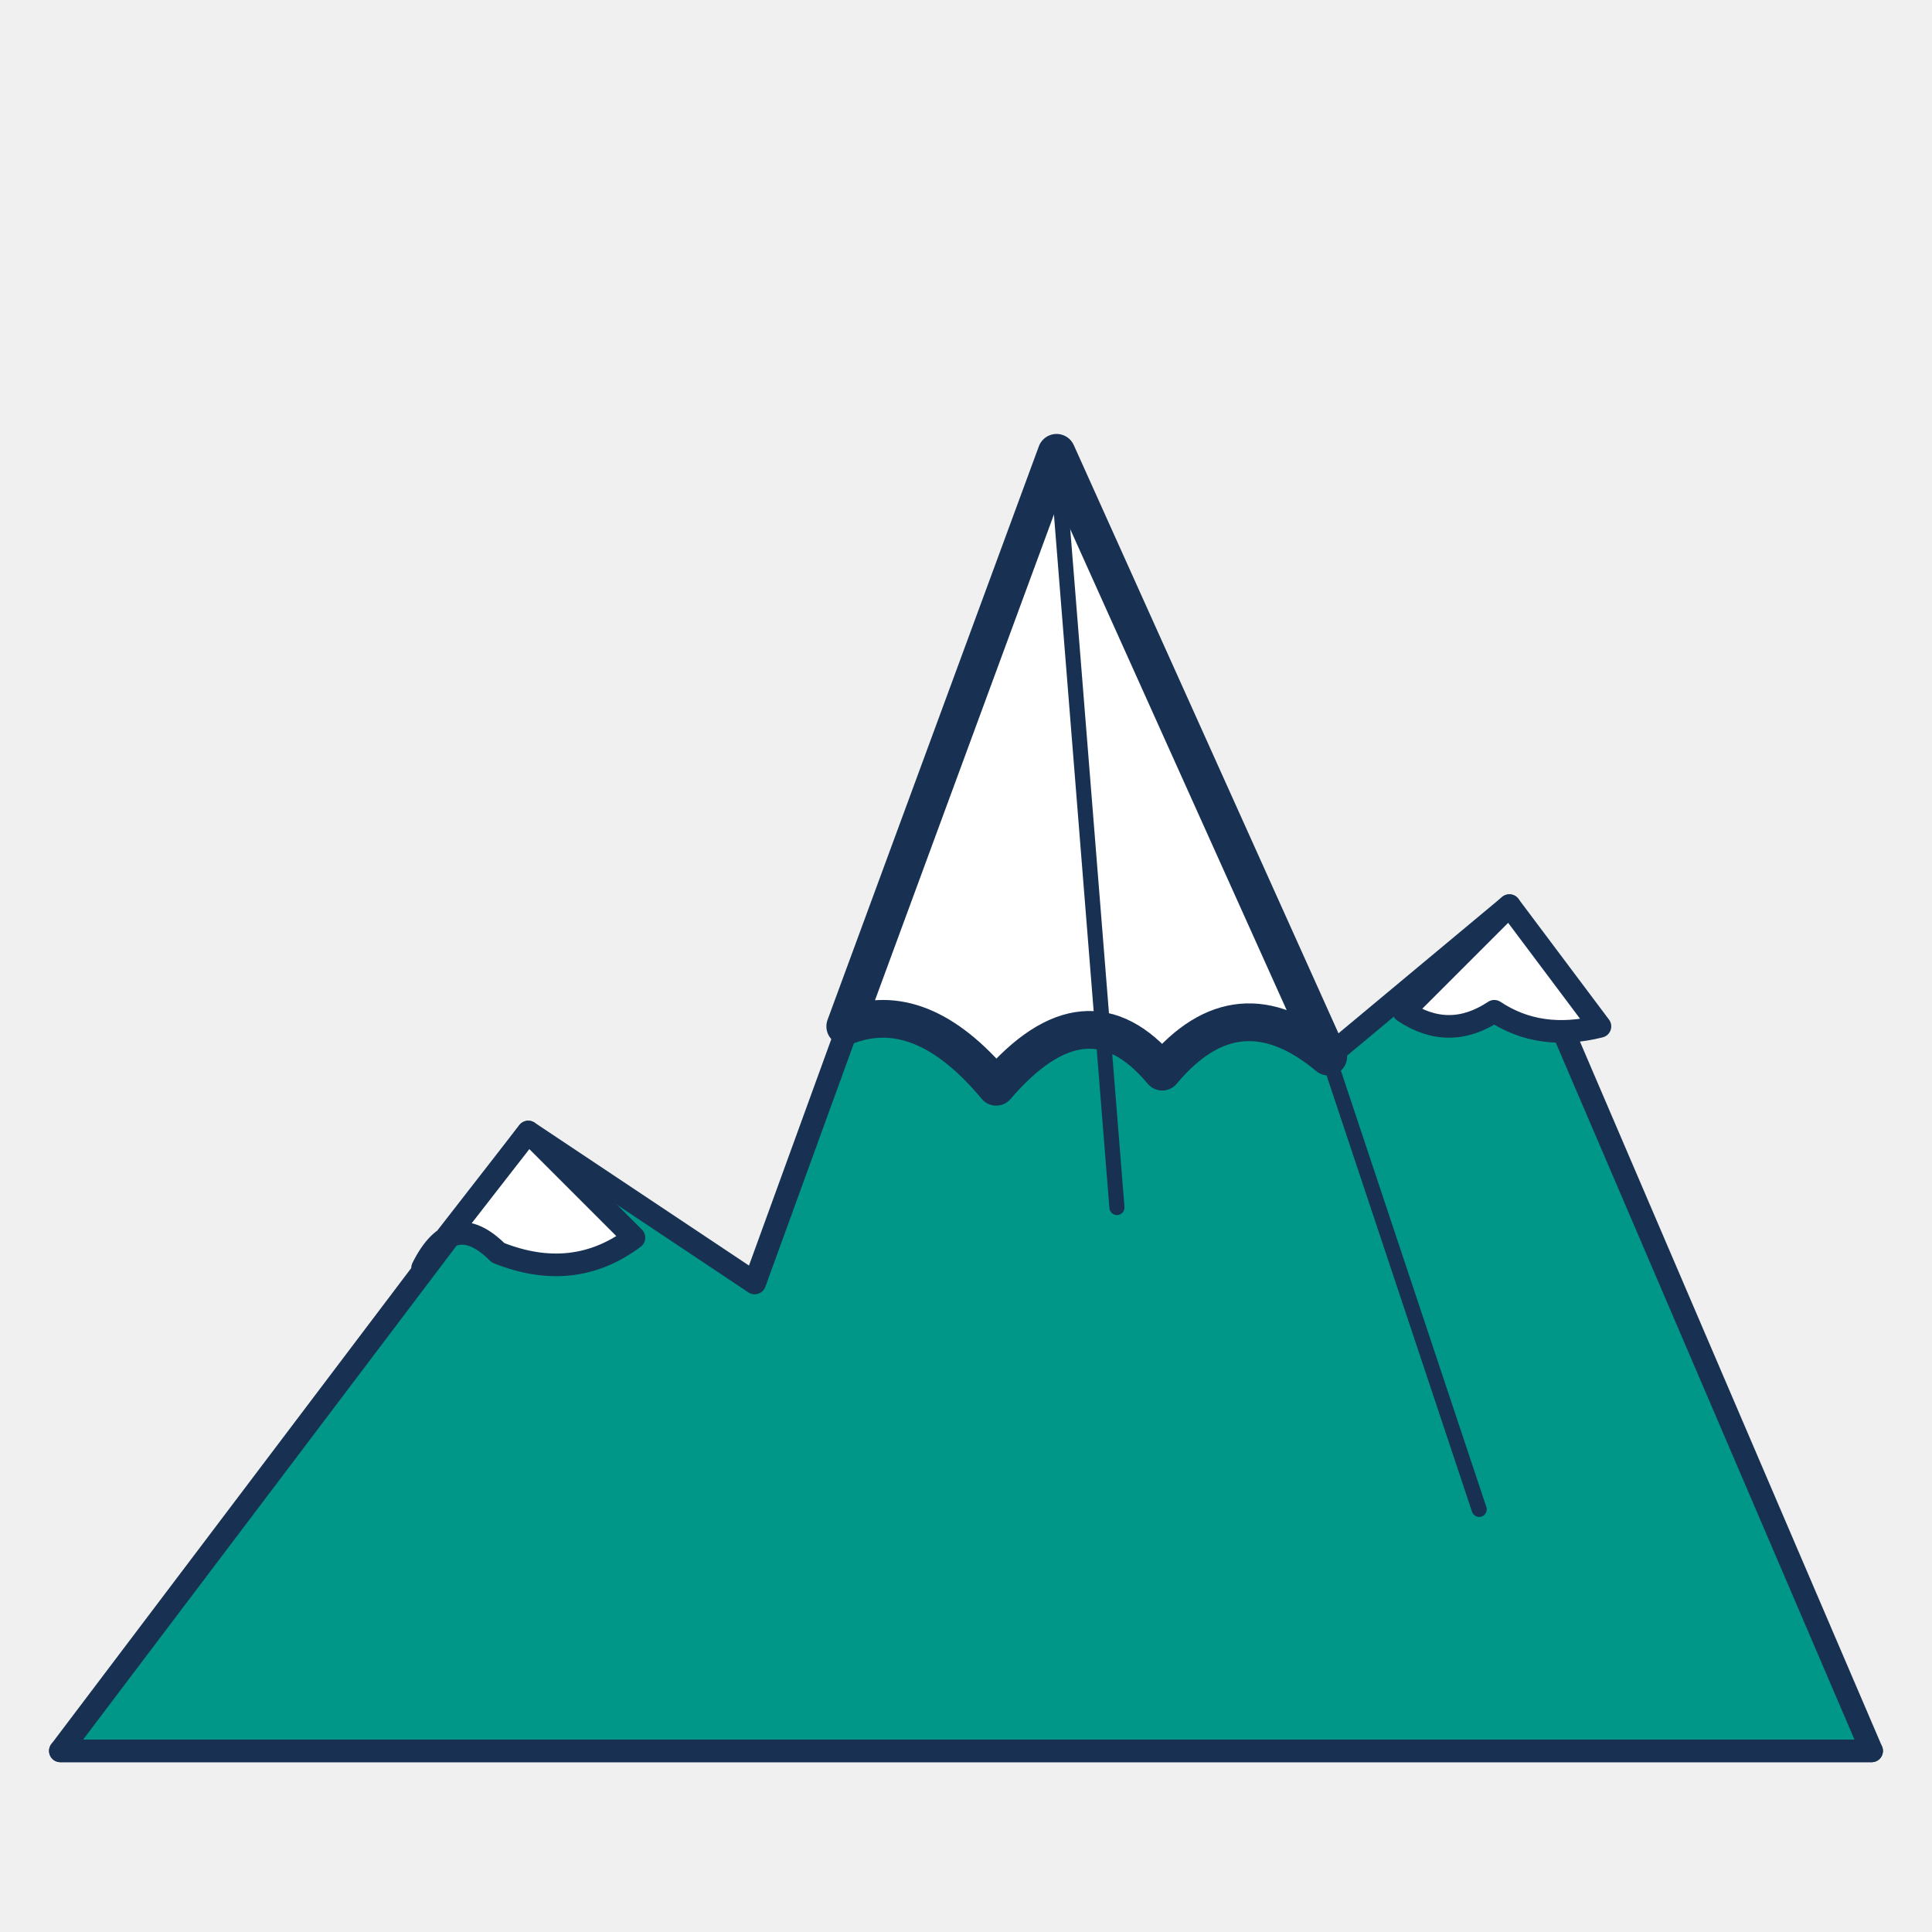
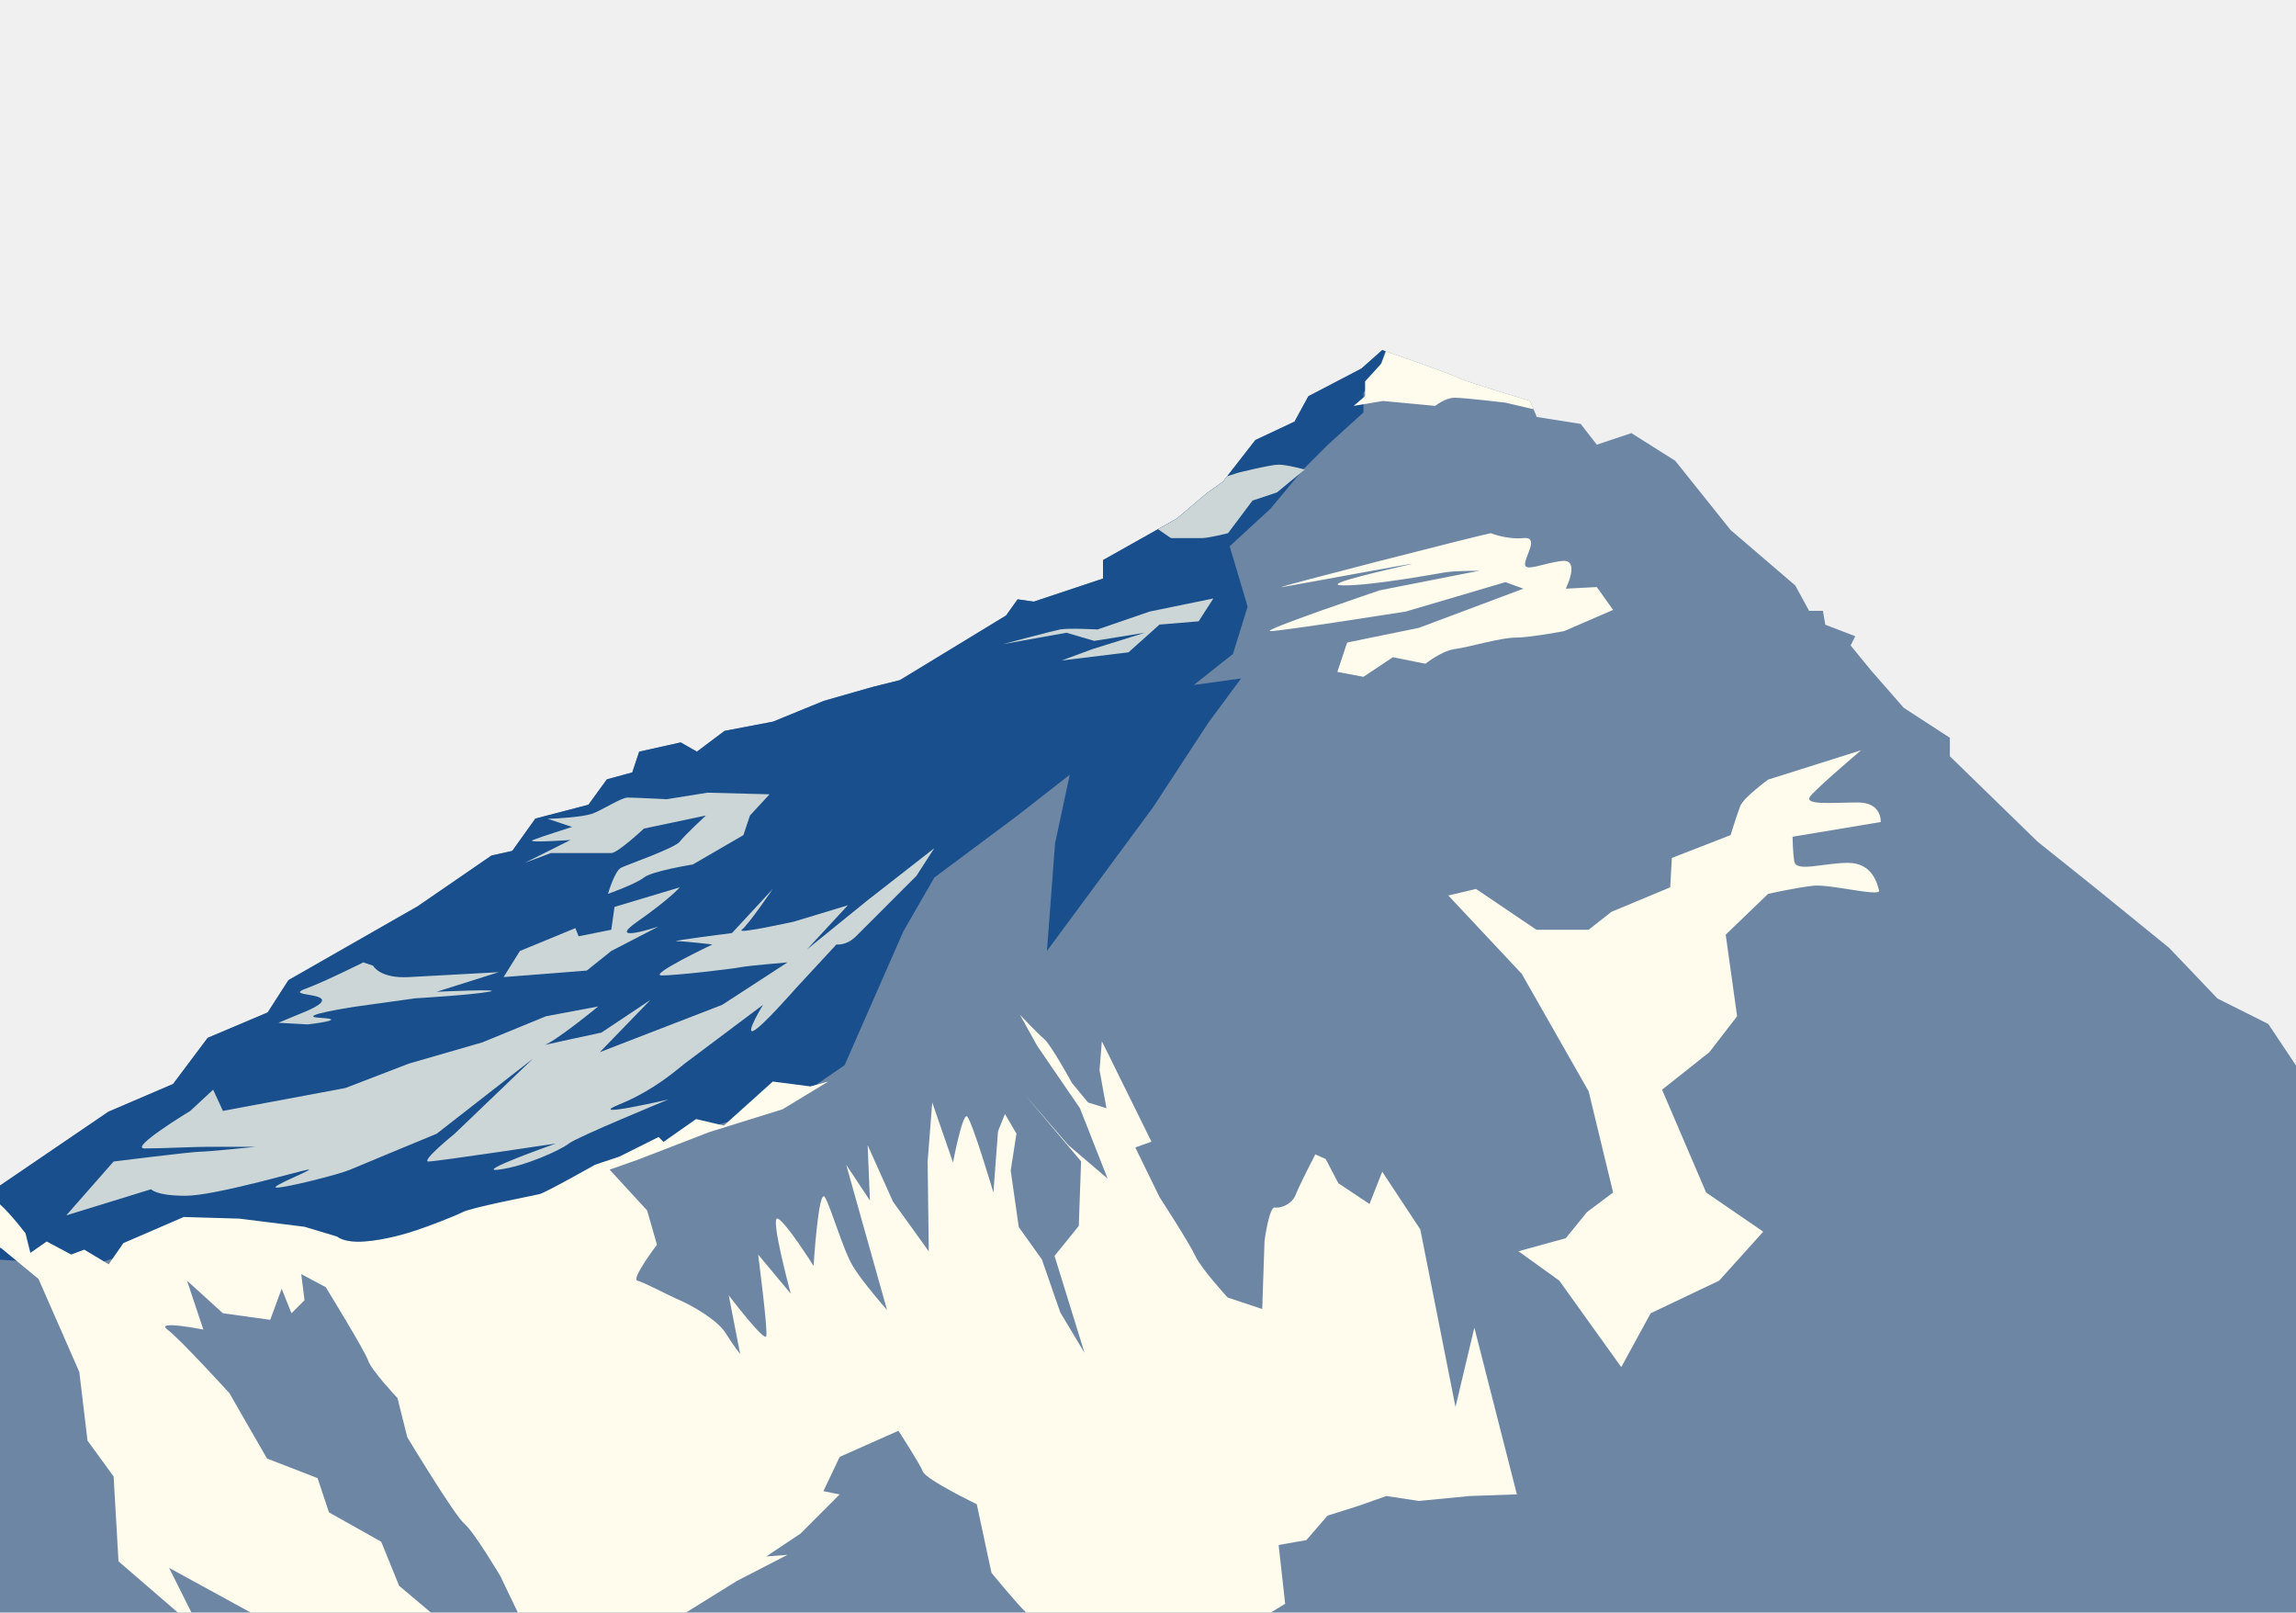
- <svg xmlns="http://www.w3.org/2000/svg" viewBox="0 0 256 256" width="256" height="256">
-   <g fill="#009688" stroke="#183153" stroke-width="3" stroke-linecap="round" stroke-linejoin="round">
-     <path d="M8 232L70 150L100 170L140 60L176 140L200 120L248 232Z" />
-   </g>
-   <g fill="#FFFFFF" stroke="#183153" stroke-width="5" stroke-linecap="round" stroke-linejoin="round">
-     <path d="M140 60L176 140Q164 130 154 142Q144 130 132 144Q122 132 112 136Z" />
-   </g>
-   <g fill="#FFFFFF" stroke="#183153" stroke-width="3" stroke-linecap="round" stroke-linejoin="round">
-     <path d="M70 150L84 164Q76 170 66 166Q60 160 56 168Z" />
-   </g>
-   <g fill="#FFFFFF" stroke="#183153" stroke-width="3" stroke-linecap="round" stroke-linejoin="round">
-     <path d="M200 120L212 136Q204 138 198 134Q192 138 186 134Z" />
-   </g>
-   <g fill="none" stroke="#183153" stroke-width="2" stroke-linecap="round" stroke-linejoin="round">
-     <path d="M140 60L148 160M176 140L196 200" />
-   </g>
-   <g fill="none" stroke="#183153" stroke-width="3" stroke-linecap="round" stroke-linejoin="round">
-     <path d="M8 232H248" />
+ <svg xmlns="http://www.w3.org/2000/svg" width="800" height="561.753" id="svg10408" version="1.1" viewBox="0 0 800 561.753">
+   <defs id="defs10410" />
+   <g id="layer1" transform="translate(-537.4224,-165.5752)">
+     <g transform="matrix(0.4020101,0,0,0.4020101,1647.544,2852.202)" id="g9181">
+       <path style="fill:#6d86a4;fill-opacity:1;stroke:none" d="m -2761.428,-5655.638 94,-64 56,-24 30,-40 52,-22 18,-28 112,-64 64,-44 18,-4 20,-28 46,-12 16,-22 22,-6 6,-18 36,-8 14,8 24,-18 42,-8 44,-18 42,-12 24,-6 92,-56 10,-14 14,2 48,-16 12,-4 0,-16 64,-36 26,-22 14,-10 28,-36 34,-16 12,-22 46,-24 18,-16 c 0,0 58,20 66,24 8,4 62,20 62,20 l 6,14 38,6 14,18 30,-10 38,24 48,60 56,48 12,22 12,0 2,12 26,10 -4,8 18,22 28,32 40,26 0,16 76,74 50,40 64,52 42,44 44,22 24,36 0,474 -1990,0 z" id="path9185" />
+       <path style="fill:#184f8c;fill-opacity:1;stroke:none" d="m -1563.428,-6379.625 -18,16 -46,24 -12,22 -34,16 -28,36 -14,10 -26,22 -64,36 0,16 -12,4 -48,16 -14,-2 -10,14 -92,56 -24,6 -42,12 -44,18 -42,8 -24,18 -14,-8 -36,8 -6,18 -22,6 -16,22 -46,12 -20,28 -18,4 -64,44 -112,64 -18,28 -52,22 -30,40 -56,24 -94,64 0,64.25 c 19.663,1.163 76,5.75 76,5.75 l 78,-24 119.812,18 79.219,-11.312 154.125,-59.375 117.406,-46.688 57.969,-16.969 49.5,-33.937 50.906,-115.969 26.875,-46.656 72.125,-53.75 45.25,-35.344 -12.719,59.375 -7.062,93.344 91.906,-124.438 48.094,-73.531 28.281,-38.188 -41,5.656 33.938,-26.875 12.719,-41.031 -15.562,-52.312 35.375,-32.531 28.281,-33.938 21.188,-21.219 31.125,-28.281 0,-16.969 12.719,-18.375 6.156,-17.781 c -0.552,-0.191 -2.625,-0.906 -2.625,-0.906 z" id="path9187" />
+       <path style="fill:#fffced;fill-opacity:1;stroke:none" d="m -1560.116,-6378.469 -4,10.438 -14.156,15.562 0,12.75 -9.875,8.469 25.438,-4.25 45.25,4.25 c 0,0 8.483,-7.062 16.969,-7.062 8.485,0 43.844,4.25 43.844,4.25 l 24.062,5.656 0.156,-0.219 -3,-7 c 0,0 -54,-16 -62,-20 -7.278,-3.639 -53.968,-19.828 -62.688,-22.844 z" id="path9189" />
+       <path style="fill:#ccd6d7;fill-opacity:1;stroke:none" d="m -1653.209,-6280.344 c -7.071,0 -35.375,7.094 -35.375,7.094 0,0 -3.785,1.304 -9.219,2.969 l -3.625,4.656 -14,10 -26,22 -16.375,9.219 11.25,7.719 26.875,0 c 5.657,0 22.625,-4.25 22.625,-4.25 l 21.219,-28.281 21.219,-7.062 24.031,-19.813 c 0,0 -15.554,-4.25 -22.625,-4.25 z" id="path9191" />
+       <path style="fill:#ccd6d7;fill-opacity:1;stroke:none" d="m -1709.784,-6164.37 -55.154,11.314 -45.255,15.556 c 0,0 -25.456,-1.414 -32.527,0 -7.071,1.414 -49.497,12.728 -49.497,12.728 l 55.154,-9.899 24.042,7.071 43.841,-7.071 -45.255,14.142 -26.87,9.899 57.983,-7.071 26.87,-24.042 33.941,-2.829 z" id="path9193" />
+       <path style="fill:#ccd6d7;fill-opacity:1;stroke:none" d="m -2286.783,-5973.451 c 5.657,0 29.698,-1.414 38.184,-4.243 8.485,-2.828 25.456,-14.142 31.113,-14.142 5.657,0 33.941,1.414 33.941,1.414 l 35.355,-5.657 53.74,1.414 -16.971,18.385 -5.657,16.971 -43.841,25.456 c 0,0 -35.355,5.657 -42.426,11.314 -7.071,5.657 -31.113,14.142 -31.113,14.142 0,0 5.657,-19.799 11.314,-22.627 5.657,-2.828 46.669,-16.971 50.912,-22.627 4.243,-5.657 22.627,-22.627 22.627,-22.627 l -53.74,11.314 c 0,0 -22.627,21.213 -28.284,21.213 -5.657,0 -52.326,0 -52.326,0 l -22.627,8.485 39.598,-19.799 c 0,0 -39.598,2.828 -32.527,0 7.071,-2.829 33.941,-11.314 33.941,-11.314 z" id="path9195" />
+       <path style="fill:#ccd6d7;fill-opacity:1;stroke:none" d="m -2503.158,-5803.745 c 7.071,-2.828 25.456,-9.899 19.799,-14.142 -5.657,-4.243 -28.284,-2.828 -12.728,-8.485 15.556,-5.657 49.497,-22.627 49.497,-22.627 l 8.485,2.828 c 0,0 5.657,11.314 31.113,9.899 25.456,-1.414 77.782,-4.243 77.782,-4.243 l -53.74,16.971 c 0,0 60.811,-2.828 45.255,0 -15.556,2.829 -63.64,5.657 -63.64,5.657 l -50.912,7.071 c 0,0 -56.569,8.485 -31.113,9.899 25.456,1.414 -11.314,5.657 -11.314,5.657 l -25.456,-1.414 z" id="path9197" />
+       <path style="fill:#ccd6d7;fill-opacity:1;stroke:none" d="m -2262.742,-5878.699 -48.083,19.799 -14.142,22.627 72.125,-5.657 21.213,-16.971 41.012,-21.213 c 0,0 -46.669,15.556 -18.385,-4.243 28.284,-19.799 36.77,-29.698 36.77,-29.698 l -56.569,16.971 -2.828,19.799 -28.284,5.657 z" id="path9199" />
+       <path style="fill:#ccd6d7;fill-opacity:1;stroke:none" d="m -2091.622,-5912.64 -35.355,38.184 c 0,0 -55.154,7.071 -48.083,7.071 7.071,0 31.113,2.828 31.113,2.828 0,0 -56.569,26.87 -43.841,26.87 12.728,0 60.811,-5.657 67.882,-7.071 7.071,-1.414 41.012,-4.243 41.012,-4.243 l -56.569,36.77 -106.066,41.012 43.841,-45.255 -42.426,28.284 c 0,0 -59.397,12.728 -50.912,11.314 8.485,-1.414 48.083,-33.941 48.083,-33.941 l -45.255,8.485 -55.154,22.627 -63.64,18.385 -55.154,21.213 -106.066,19.799 -8.485,-18.385 -19.799,18.385 c 0,0 -53.74,32.527 -39.598,32.527 14.142,0 43.841,-1.414 53.74,-1.414 9.899,0 42.426,0 42.426,0 0,0 -41.012,4.243 -48.083,4.243 -7.071,0 -74.953,8.485 -74.953,8.485 l -41.012,46.669 73.539,-22.627 c 0,0 4.243,5.657 29.698,5.657 25.456,0 97.581,-21.213 106.066,-22.627 8.485,-1.414 -35.355,15.556 -26.87,15.556 8.485,0 53.74,-11.314 63.64,-15.556 9.899,-4.243 74.953,-31.113 74.953,-31.113 l 83.439,-65.054 -67.882,65.054 c 0,0 -29.698,24.042 -22.627,24.042 7.071,0 110.309,-15.556 110.309,-15.556 0,0 -72.125,25.456 -49.497,22.627 22.627,-2.828 53.74,-16.971 60.811,-22.627 7.071,-5.657 86.267,-38.184 86.267,-38.184 0,0 -73.539,16.971 -42.426,4.243 31.113,-12.728 50.912,-31.113 56.569,-35.355 5.657,-4.243 67.882,-50.912 67.882,-50.912 0,0 -15.556,25.456 -8.485,22.628 7.071,-2.829 36.77,-36.77 36.77,-36.77 l 35.355,-38.184 c 0,0 8.485,1.414 16.971,-7.071 8.485,-8.485 52.326,-52.326 52.326,-52.326 l 15.556,-24.042 -57.983,45.255 -52.326,42.426 35.355,-38.184 -46.669,14.142 c 0,0 -50.912,11.314 -45.255,7.071 5.657,-4.243 26.87,-35.355 26.87,-35.355 z" id="path9201" />
+       <path style="fill:#fffced;fill-opacity:1;stroke:none" d="m -1877.428,-5803.625 15,27 37,54 24,61 -34,-29 -38,-44 49,58 -2,56 -21,26 26,84 -21,-35 -16,-46 -20,-28 -7,-49 5,-32 -10,-17 -6,15 -4,53 c 0,0 -19,-64 -23,-66 -4,-2 -12,40 -12,40 l -18,-52 -4,51 1,78 -31,-43 -22,-49 2,48 -20.562,-31 35.375,125.844 c 0,0 -21.233,-24.045 -29.719,-38.188 -8.485,-14.142 -18.374,-49.475 -24.031,-59.375 -5.657,-9.899 -9.906,59.375 -9.906,59.375 0,0 -24.023,-38.172 -31.094,-41 -7.071,-2.828 11.312,65.063 11.312,65.063 l -28.281,-33.938 c 0,0 8.477,65.031 7.062,70.688 -1.414,5.657 -32.531,-35.344 -32.531,-35.344 l 9.906,50.906 c 0,0 -5.679,-7.061 -12.75,-18.375 -7.071,-11.314 -29.694,-24.039 -39.594,-28.281 -9.899,-4.243 -31.093,-15.555 -36.75,-16.969 -5.657,-1.414 16.969,-31.125 16.969,-31.125 l -8.5,-29.687 -32.531,-35.375 24.062,-8.469 62.219,-24.031 63.625,-19.813 39.594,-24.031 -15.531,4.219 -32.531,-4.219 -42.438,38.156 -24.031,-5.656 -28.281,19.812 -4.25,-4.25 -33.938,16.969 -21.219,7.094 c 0,0 -42.437,24.023 -48.094,25.438 -5.657,1.414 -57.983,11.32 -66.469,15.562 -8.485,4.243 -31.108,12.734 -39.594,15.562 -8.485,2.828 -26.865,8.492 -45.25,9.906 -18.385,1.414 -24.031,-4.25 -24.031,-4.25 l -28.281,-8.5 -56.594,-7.063 -48.062,-1.406 -52.344,22.625 -12.719,18.375 -21.219,-12.719 -11.312,4.25 -21.219,-11.312 -14.125,9.875 -4.25,-16.969 c 0,0 -12.744,-16.752 -22.094,-25.094 l 0,37.625 0.875,0.219 32.531,26.844 35.344,80.625 7.094,59.406 22.625,31.094 4.25,73.562 51.406,44.344 11.781,0 -19.344,-38.688 70.719,38.688 155.844,0 c -0.062,-0.1 -0.312,-0.531 -0.312,-0.531 l -26.875,-22.625 -15.531,-38.188 -45.281,-25.437 -9.875,-29.688 -43.844,-17 -32.531,-56.562 c 0,0 -42.436,-46.671 -53.75,-55.156 -11.314,-8.485 31.125,0 31.125,0 l -14.156,-42.406 31.125,28.281 41,5.656 9.906,-26.875 8.5,21.219 11.312,-11.312 -2.844,-22.625 21.219,11.312 c 0,0 33.953,55.14 36.781,63.625 2.828,8.485 25.438,32.531 25.438,32.531 l 8.5,33.937 c 0,0 41.015,67.898 49.5,74.969 8.485,7.071 31.094,45.25 31.094,45.25 l 15.188,31.625 145.812,0 44.062,-27.375 43.844,-22.625 -18.375,1.406 29.688,-19.812 33.938,-33.938 -14.125,-2.812 14.125,-29.719 50.906,-22.625 c 0,0 18.39,28.304 21.219,35.375 2.828,7.071 46.688,28.281 46.688,28.281 l 12.719,59.375 c 0,0 22.869,27.953 30.062,34.469 l 212.094,0 12.406,-7.594 -5.656,-50.906 24.031,-4.25 18.375,-21.219 26.875,-8.469 24.062,-8.5 28.281,4.25 43.844,-4.25 41.026,-1.467 -36.855,-144.448 -16.343,68.735 -30.515,-153.882 -33,-50 -11,28 -27,-18 -11,-21 -9,-4 c 0,0 -14,27 -17,35 -3,8 -13,12 -18,11 -5,-1 -9,29 -9,29 l -2,59 -30,-10 c 0,0 -23,-25 -28,-36 -5,-11 -31,-51 -31,-51 l -21,-43 14,-5 -38,-77 -5,-10 -2,25 6,33 -16,-5 -14,-17 c 0,0 -18,-33 -24,-38 -6,-5 -21,-21 -21,-21 z" id="path9203" />
+       <path style="fill:#fffced;fill-opacity:1;stroke:none" d="m -1469.368,-6220.938 c -14.142,2.828 -190.919,48.083 -181.019,46.669 9.899,-1.414 123.037,-22.628 111.723,-19.799 -11.314,2.828 -83.439,18.385 -57.983,18.385 25.456,0 79.196,-9.899 87.681,-11.314 8.485,-1.414 29.698,-1.414 29.698,-1.414 l -86.267,16.971 c 0,0 -104.652,35.355 -94.752,35.355 9.899,0 117.38,-16.971 117.38,-16.971 l 86.267,-25.456 15.556,5.657 -90.51,33.941 -62.225,12.728 -8.485,25.456 22.627,4.243 25.456,-16.971 28.284,5.657 c 0,0 14.142,-11.314 25.456,-12.728 11.314,-1.414 39.598,-9.899 52.326,-9.899 12.728,0 42.426,-5.657 42.426,-5.657 l 42.426,-18.385 -14.142,-19.799 -26.87,1.414 c 0,0 12.728,-25.456 -2.828,-24.042 -15.556,1.414 -32.527,9.899 -32.527,2.829 0,-7.071 12.728,-24.042 -1.414,-22.627 -14.142,1.414 -28.284,-4.243 -28.284,-4.243 z" id="path9205" />
+       <path style="fill:#fffced;fill-opacity:1;stroke:none" d="m -1228.952,-6007.392 c 0,0 -21.213,15.556 -24.042,22.627 -2.828,7.071 -8.485,25.456 -8.485,25.456 l -50.912,19.799 -1.414,25.456 -50.912,21.213 -19.799,15.556 -45.255,0 -52.326,-35.355 -24.042,5.657 63.64,67.882 57.983,101.823 21.213,87.681 -22.627,16.971 -18.385,22.627 -41.012,11.314 35.355,25.456 53.74,74.953 25.456,-46.669 59.397,-28.284 38.184,-42.426 -49.498,-33.941 -38.184,-89.096 41.012,-32.527 24.042,-31.113 -9.899,-70.711 36.77,-35.355 c 0,0 25.456,-5.657 39.598,-7.071 14.142,-1.414 57.983,9.899 56.569,4.243 -1.414,-5.657 -5.657,-24.042 -26.87,-24.042 -21.213,0 -45.255,8.485 -46.669,-1.414 -1.414,-9.899 -1.414,-21.213 -1.414,-21.213 l 76.368,-12.728 c 0,0 1.414,-16.971 -19.799,-16.971 -21.213,0 -48.083,2.828 -41.012,-5.657 7.071,-8.485 43.841,-39.598 43.841,-39.598 z" id="path9207" />
+     </g>
  </g>
</svg>
